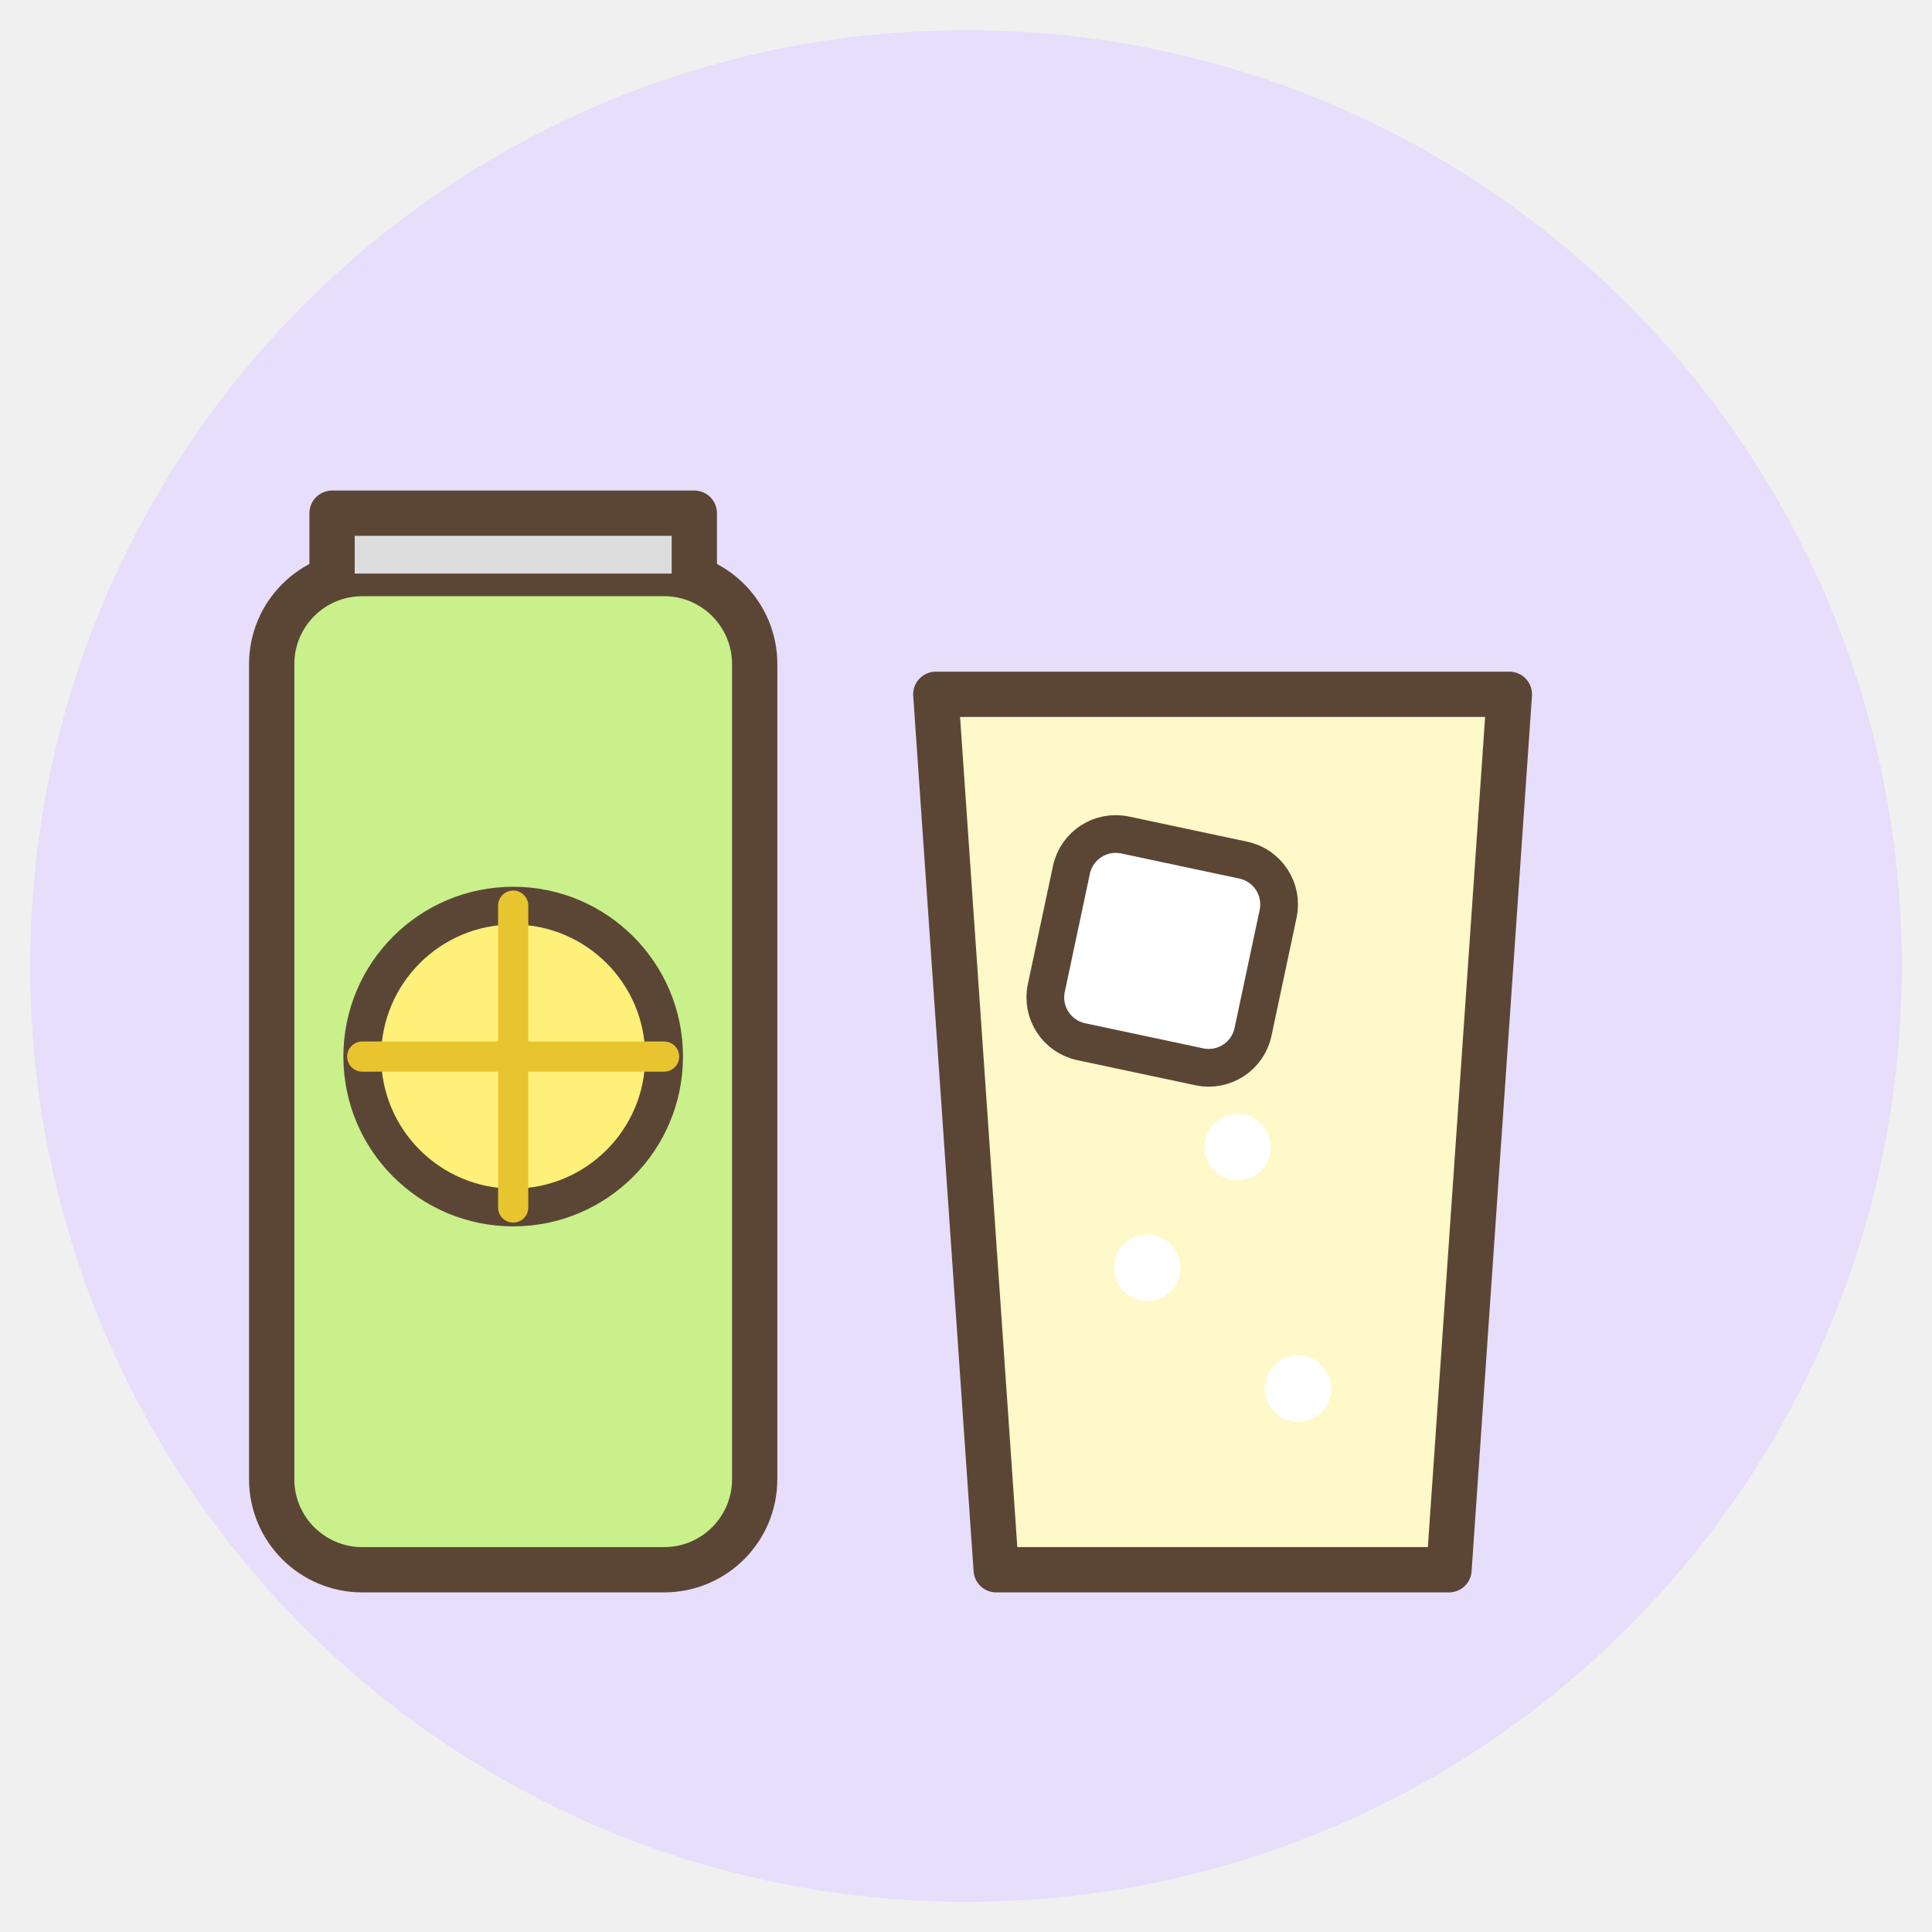
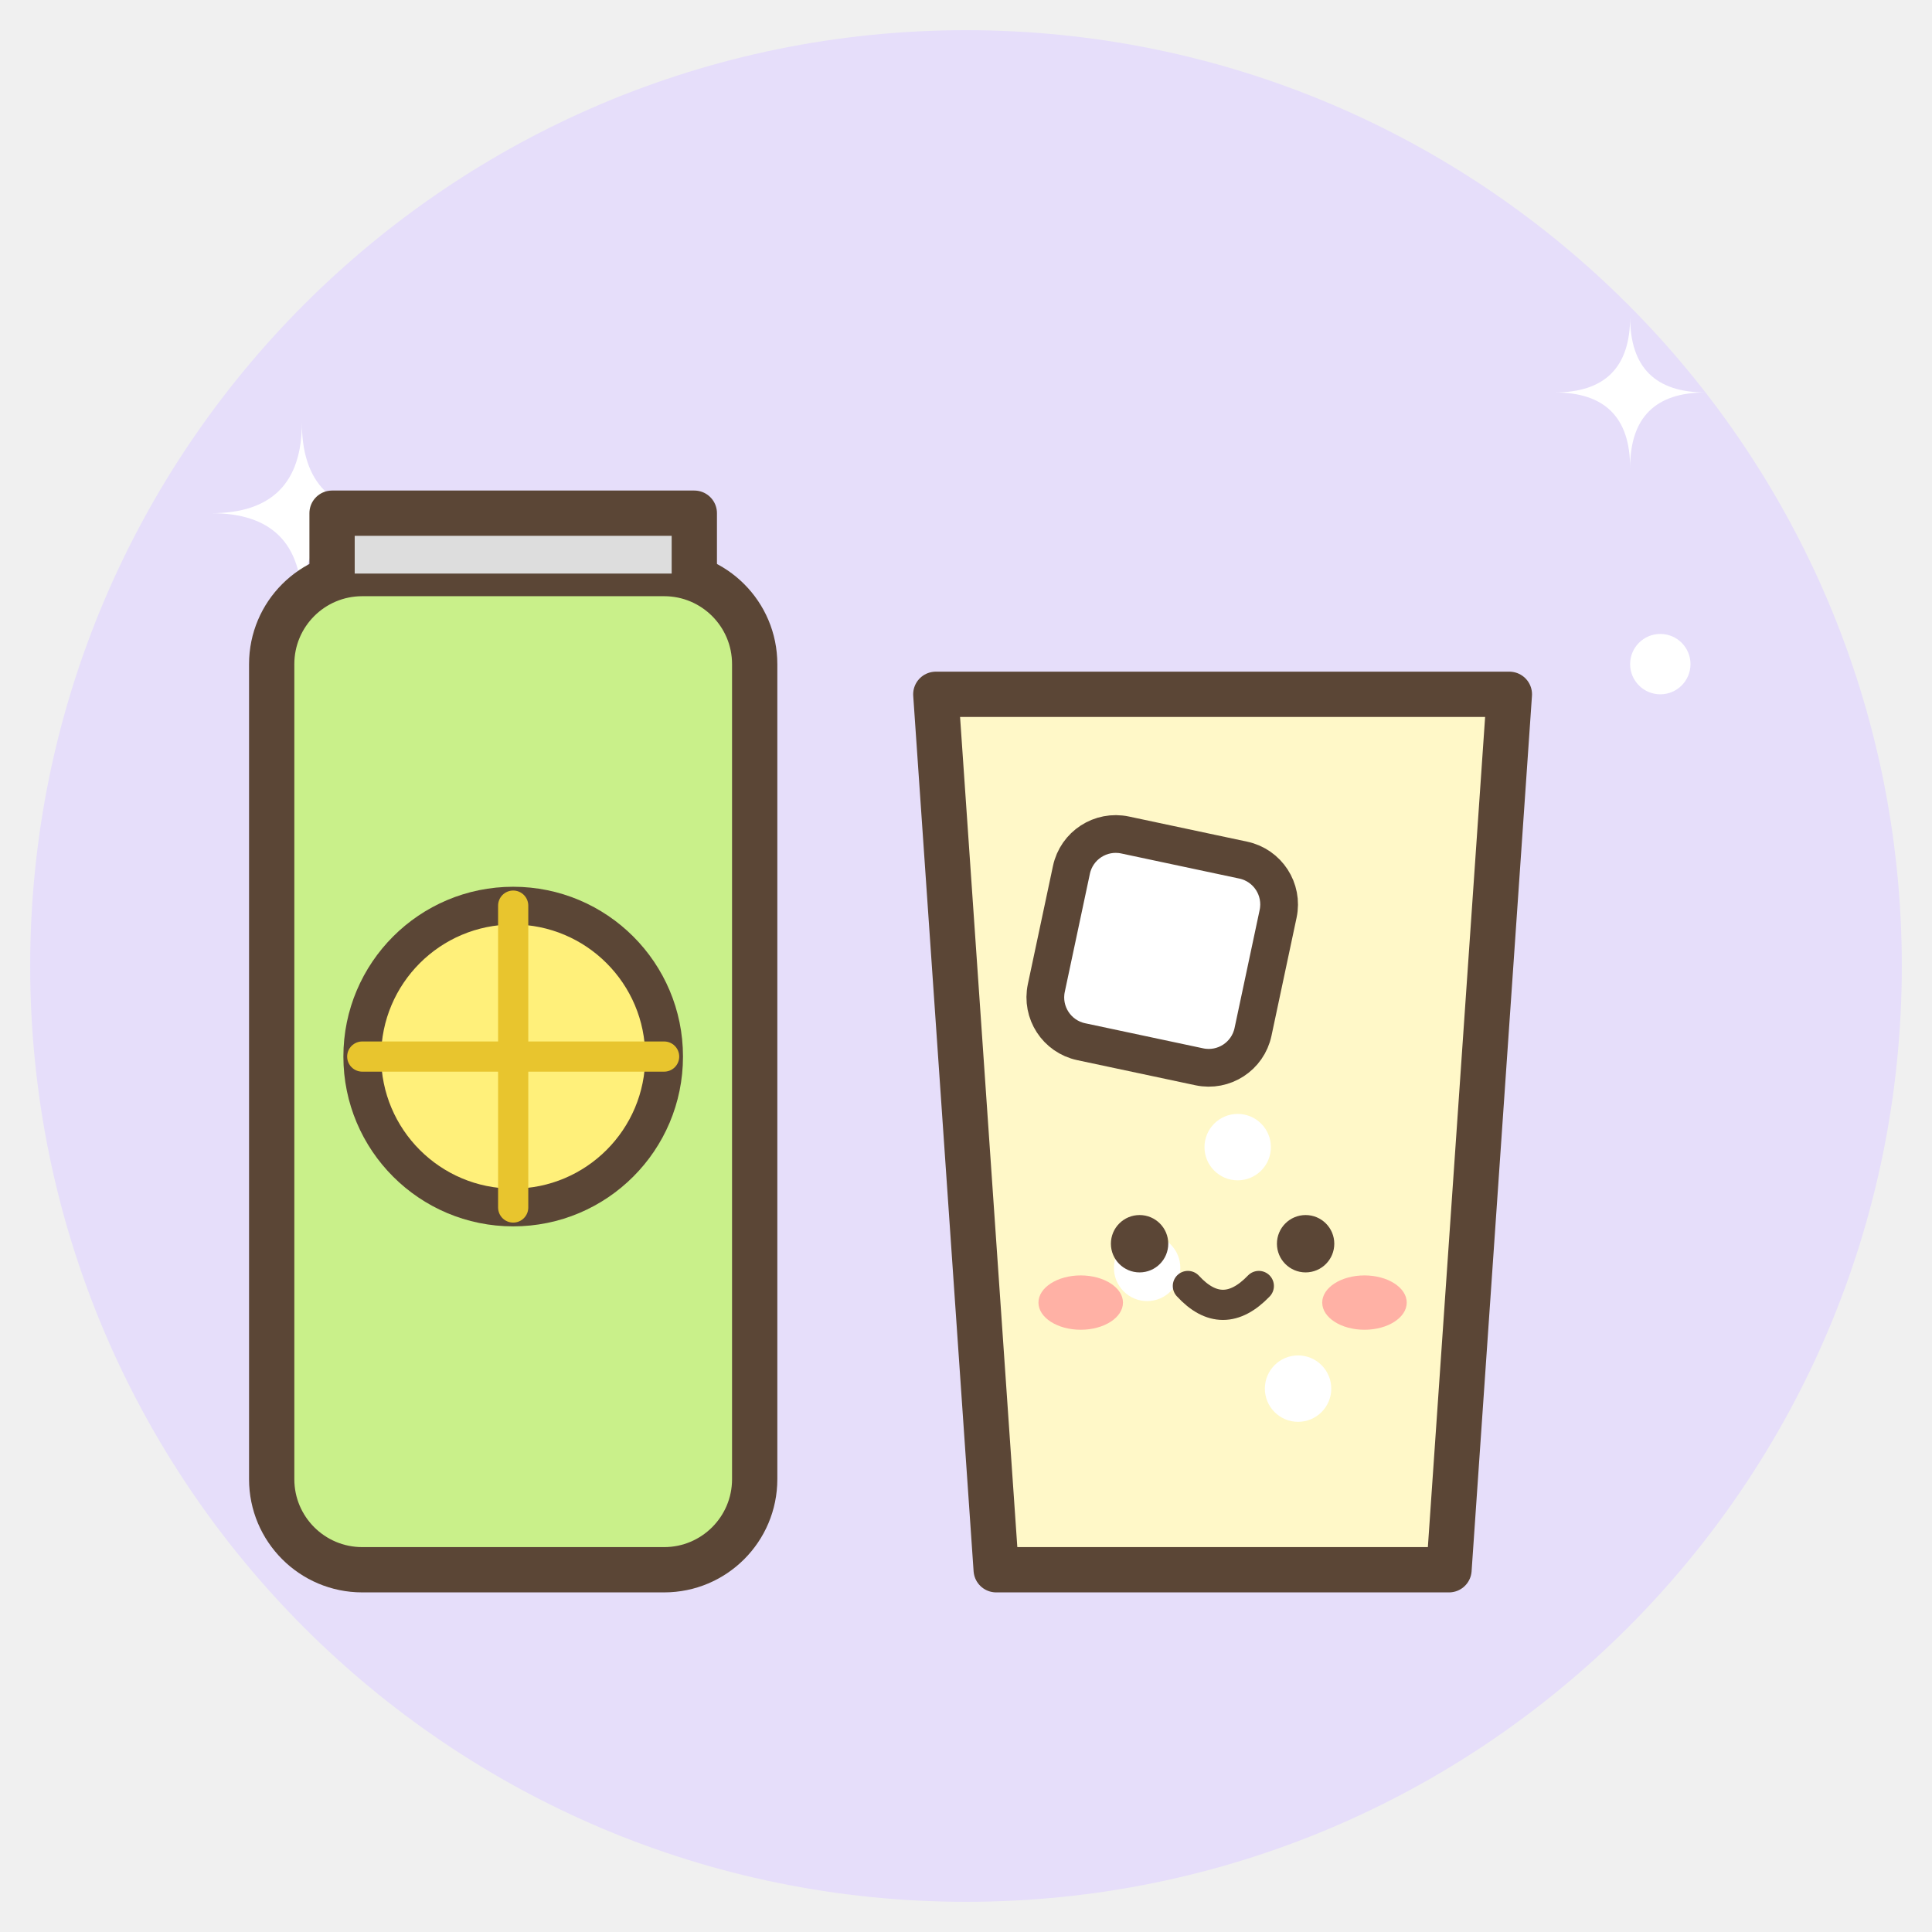
<svg xmlns="http://www.w3.org/2000/svg" viewBox="0 0 128 128">
  <circle cx="64" cy="64" r="62" fill="#e6defa" />
+   <path d="M20 28 Q20 34 26 34 Q20 34 20 40 Q20 34 14 34 Q20 34 20 28Z" fill="#fff" />
+   <path d="M108 21 Q108 26 113 26 Q108 26 108 31 Q108 26 103 26 Q108 26 108 21Z" fill="#fff" />
+   <circle cx="110" cy="44" r="2" fill="#fff" />
  <g stroke="#5b4636" stroke-width="3" stroke-linejoin="round" stroke-linecap="round">
    <rect x="18" y="38" width="32" height="66" rx="6" fill="#c9f08a" />
    <path d="M22 38 V34 H46 V38" fill="#ddd" />
    <circle cx="34" cy="70" r="10" fill="#fff07a" stroke-width="2.5" />
    <path d="M34 60 V80 M24 70 H44" stroke="#e8c52e" stroke-width="2" />
    <path d="M62 46 L66 104 H96 L100 46Z" fill="#fff8c8" />
    <rect x="70" y="56" width="14" height="14" rx="3" fill="#fff" stroke-width="2.5" transform="rotate(12 77 63)" />
    <circle cx="76" cy="84" r="2.2" fill="#fff" stroke="none" />
    <circle cx="86" cy="92" r="2.2" fill="#fff" stroke="none" />
    <circle cx="82" cy="76" r="2.2" fill="#fff" stroke="none" />
+     <g stroke="none">
+       <ellipse cx="71.6" cy="86.3" rx="2.8" ry="1.8" fill="#ff9a9a" opacity=".75" />
+       <ellipse cx="90.4" cy="86.3" rx="2.8" ry="1.8" fill="#ff9a9a" opacity=".75" />
+       <circle cx="75.5" cy="82.4" r="1.9" fill="#5b4636" />
+       <circle cx="86.5" cy="82.4" r="1.9" fill="#5b4636" />
+     </g>
+     <path d="M78.7 85.2 q2.3 2.5 4.7 0" fill="none" stroke="#5b4636" stroke-width="2.0" />
  </g>
</svg>
